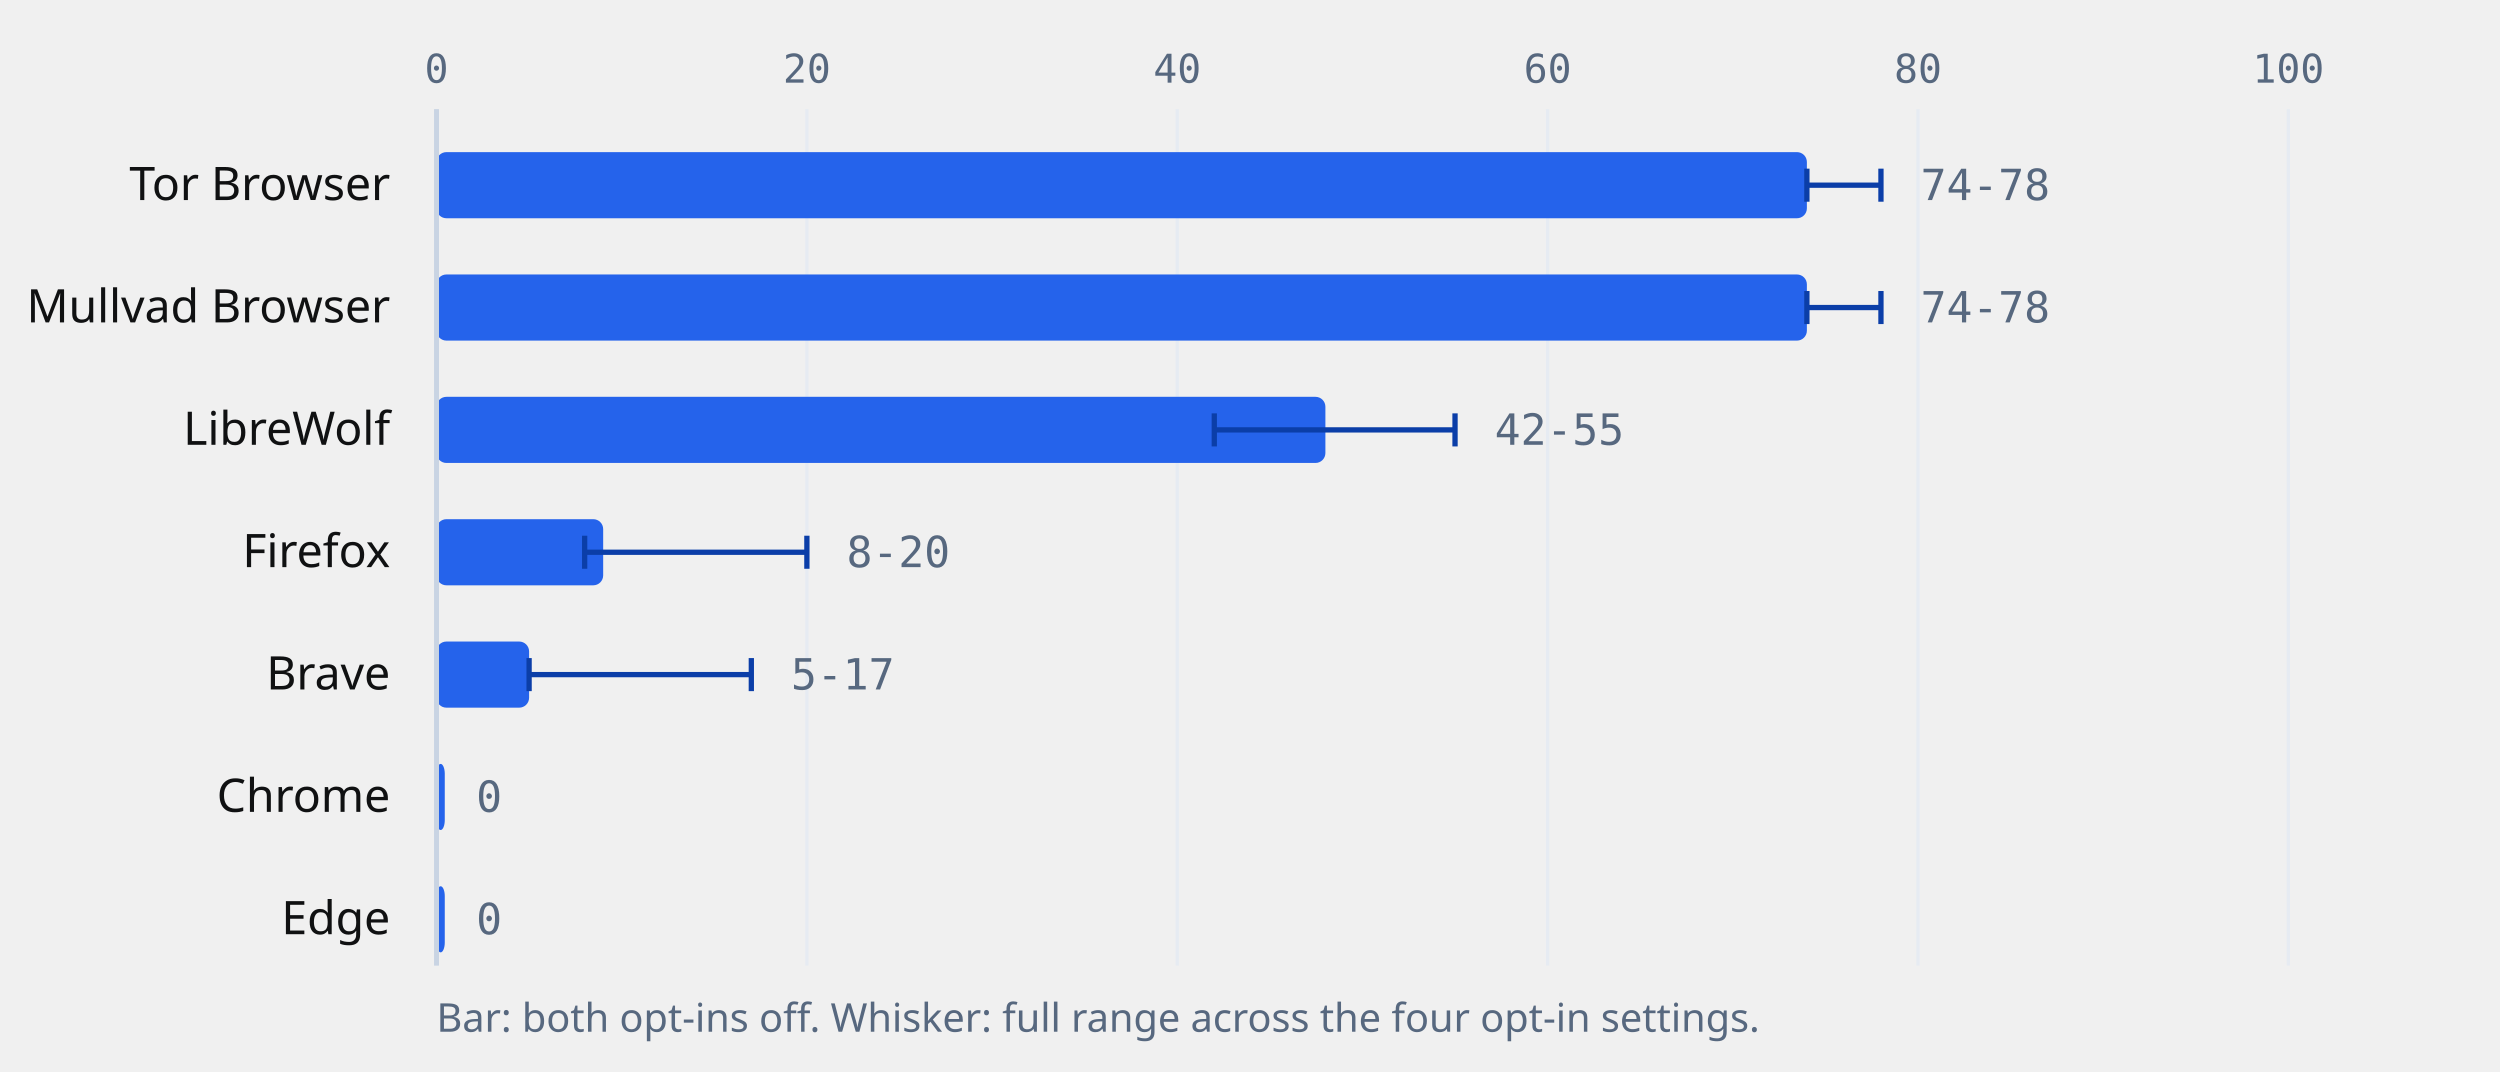
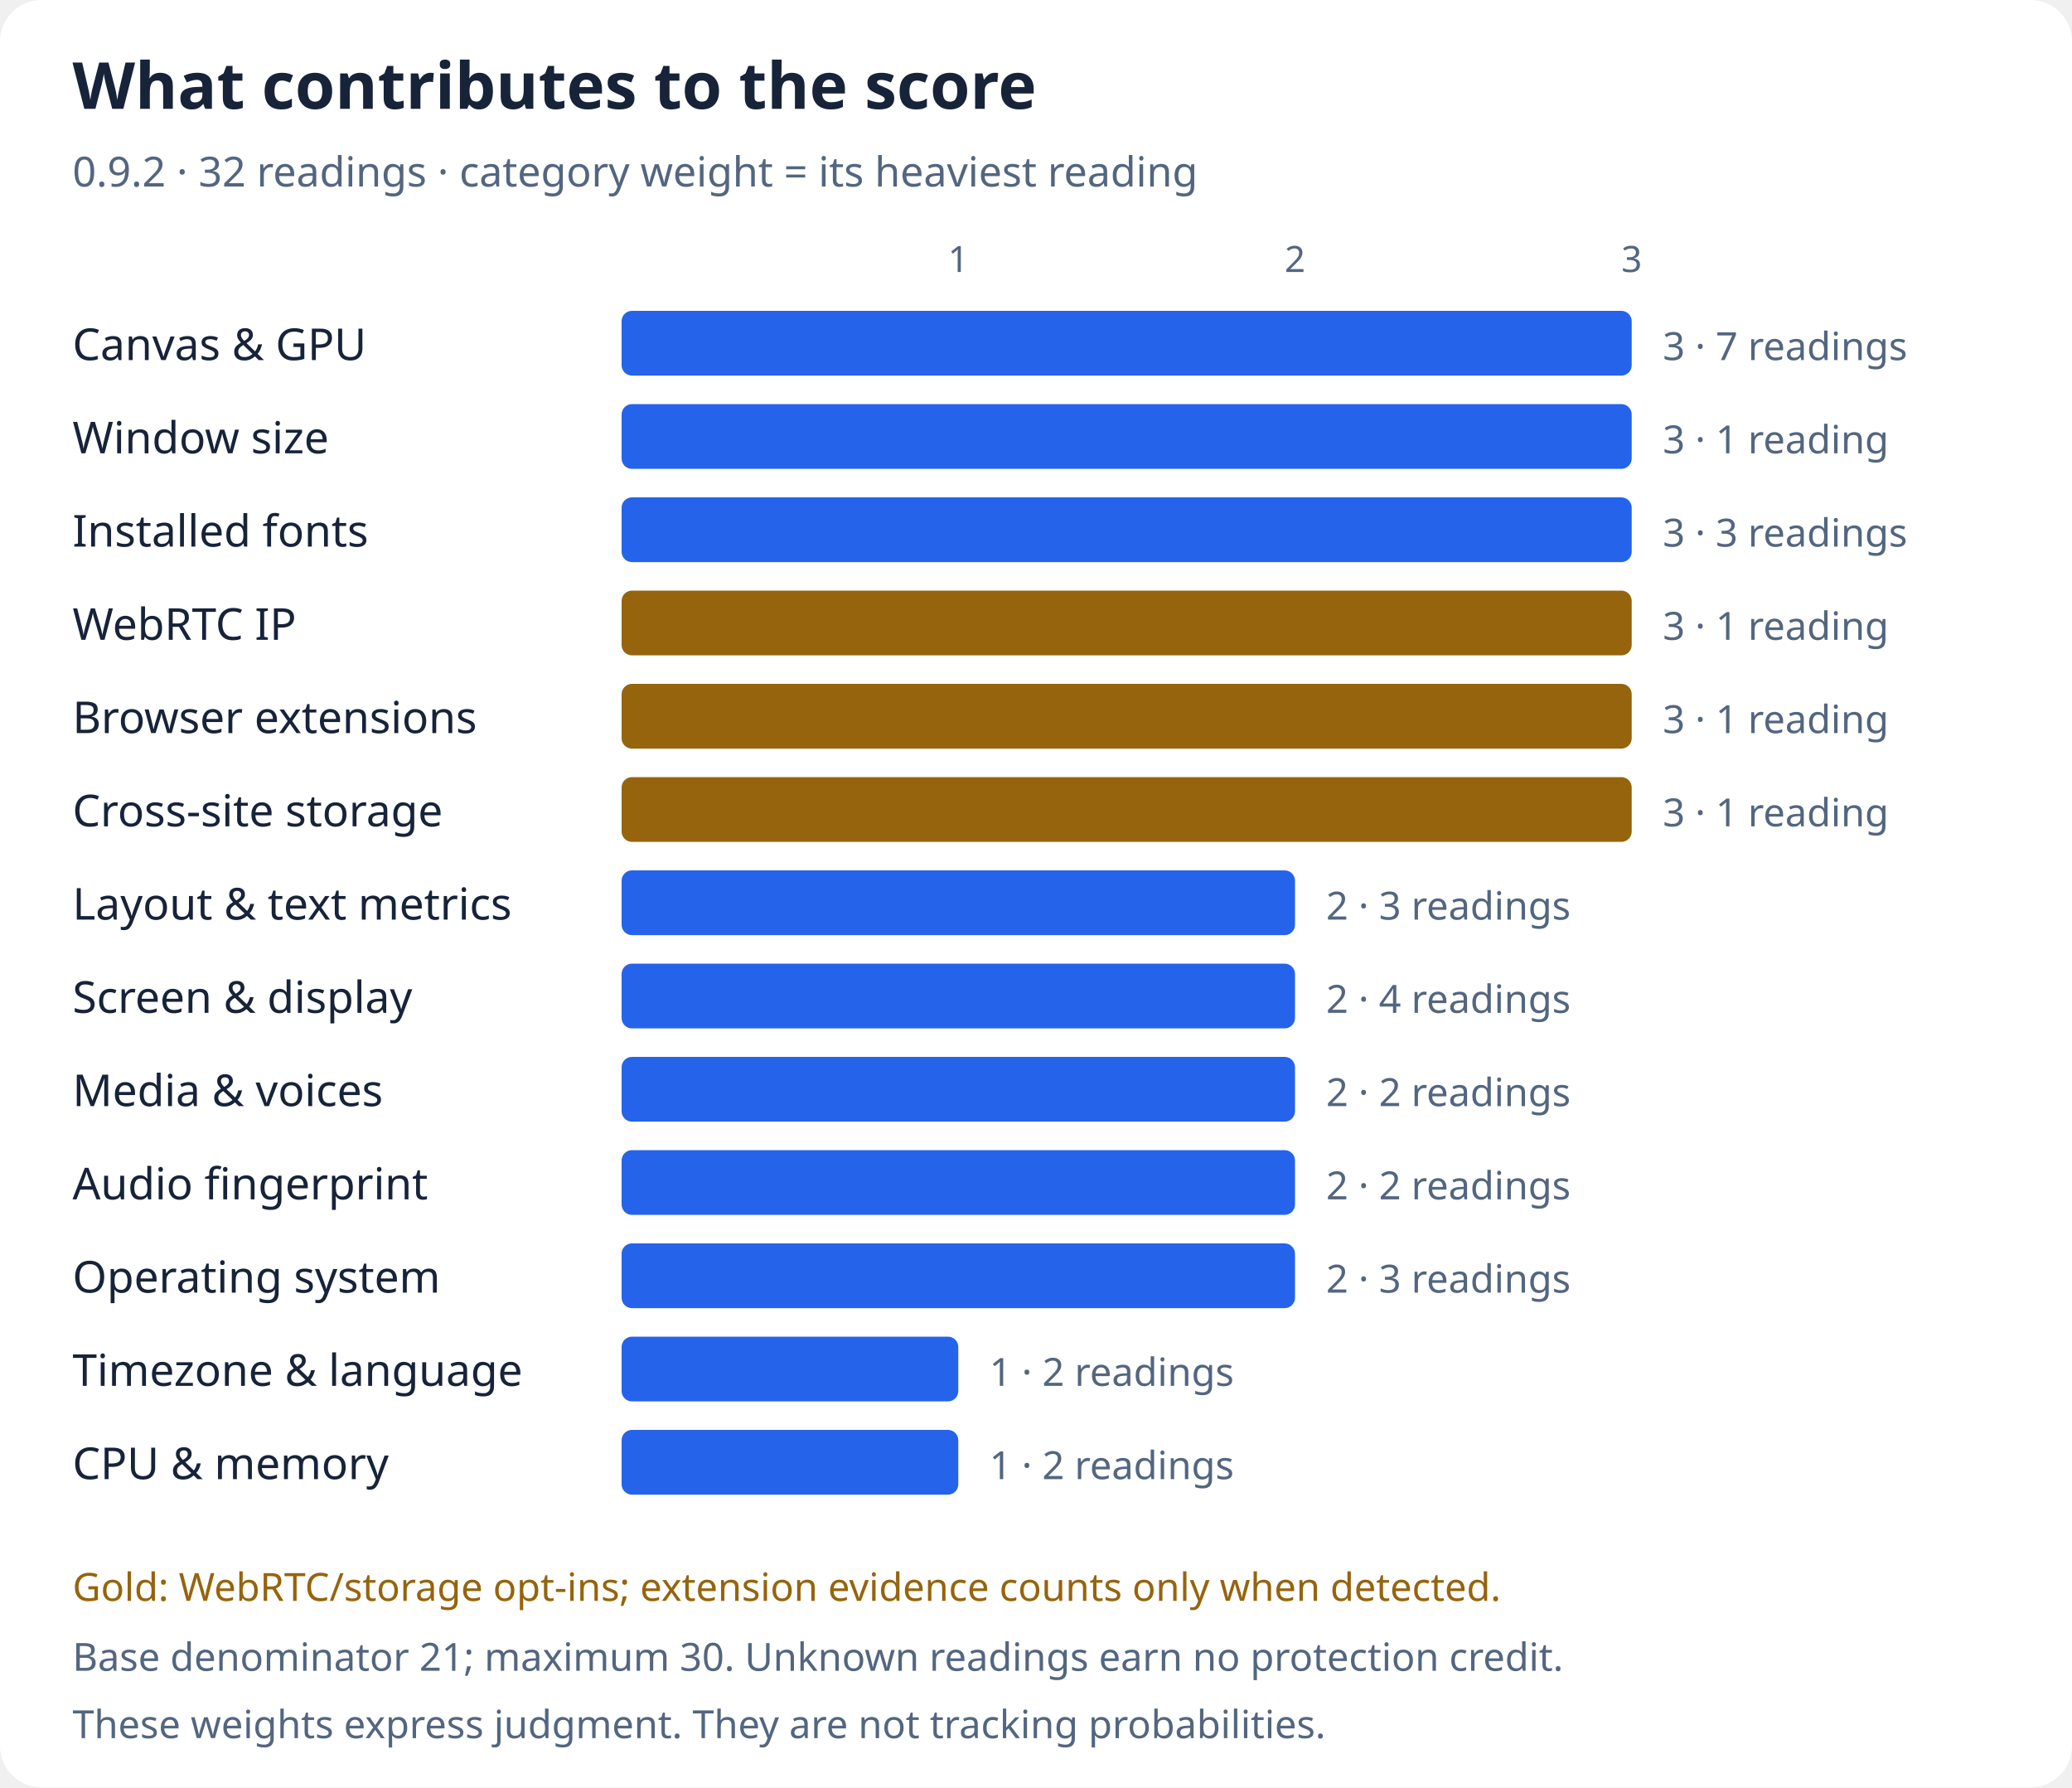
- <svg xmlns="http://www.w3.org/2000/svg" viewBox="0 0 756 324" width="756" height="324" role="img" aria-label="Score by browser, higher means more of the fingerprint hidden">
-   <style>text{font-family:ui-sans-serif,system-ui,"Segoe UI",sans-serif}.n{font-family:ui-monospace,Menlo,Consolas,monospace}</style>
-   <line x1="132.0" y1="33" x2="132.0" y2="292" stroke="#e6ebf2" stroke-width="1" />
-   <text x="132.0" y="25" fill="#57687f" font-size="12" text-anchor="middle" class="n">0</text>
-   <line x1="244.0" y1="33" x2="244.0" y2="292" stroke="#e6ebf2" stroke-width="1" />
-   <text x="244.0" y="25" fill="#57687f" font-size="12" text-anchor="middle" class="n">20</text>
-   <line x1="356.0" y1="33" x2="356.0" y2="292" stroke="#e6ebf2" stroke-width="1" />
-   <text x="356.0" y="25" fill="#57687f" font-size="12" text-anchor="middle" class="n">40</text>
-   <line x1="468.0" y1="33" x2="468.0" y2="292" stroke="#e6ebf2" stroke-width="1" />
-   <text x="468.0" y="25" fill="#57687f" font-size="12" text-anchor="middle" class="n">60</text>
-   <line x1="580.0" y1="33" x2="580.0" y2="292" stroke="#e6ebf2" stroke-width="1" />
-   <text x="580.0" y="25" fill="#57687f" font-size="12" text-anchor="middle" class="n">80</text>
-   <line x1="692.0" y1="33" x2="692.0" y2="292" stroke="#e6ebf2" stroke-width="1" />
-   <text x="692.0" y="25" fill="#57687f" font-size="12" text-anchor="middle" class="n">100</text>
-   <text x="118" y="60.5" fill="#101112" font-size="14" text-anchor="end">Tor Browser</text>
-   <rect x="132.0" y="46" width="414.4" height="20" rx="3" fill="#2563EB" />
-   <line x1="546.4" y1="56.0" x2="568.8" y2="56.0" stroke="#0b3ea8" stroke-width="1.6" />
-   <line x1="546.4" y1="51.0" x2="546.4" y2="61.0" stroke="#0b3ea8" stroke-width="1.6" />
-   <line x1="568.8" y1="51.0" x2="568.8" y2="61.0" stroke="#0b3ea8" stroke-width="1.6" />
-   <text x="580.8" y="60.5" fill="#57687f" font-size="13" class="n">74-78</text>
-   <text x="118" y="97.5" fill="#101112" font-size="14" text-anchor="end">Mullvad Browser</text>
-   <rect x="132.0" y="83" width="414.4" height="20" rx="3" fill="#2563EB" />
-   <line x1="546.4" y1="93.0" x2="568.8" y2="93.0" stroke="#0b3ea8" stroke-width="1.6" />
-   <line x1="546.4" y1="88.0" x2="546.4" y2="98.0" stroke="#0b3ea8" stroke-width="1.6" />
-   <line x1="568.8" y1="88.0" x2="568.8" y2="98.0" stroke="#0b3ea8" stroke-width="1.6" />
-   <text x="580.8" y="97.5" fill="#57687f" font-size="13" class="n">74-78</text>
-   <text x="118" y="134.5" fill="#101112" font-size="14" text-anchor="end">LibreWolf</text>
-   <rect x="132.0" y="120" width="268.8" height="20" rx="3" fill="#2563EB" />
-   <line x1="367.2" y1="130.0" x2="440.0" y2="130.0" stroke="#0b3ea8" stroke-width="1.6" />
-   <line x1="367.2" y1="125.0" x2="367.2" y2="135.0" stroke="#0b3ea8" stroke-width="1.6" />
-   <line x1="440.0" y1="125.0" x2="440.0" y2="135.0" stroke="#0b3ea8" stroke-width="1.6" />
-   <text x="452.0" y="134.5" fill="#57687f" font-size="13" class="n">42-55</text>
-   <text x="118" y="171.5" fill="#101112" font-size="14" text-anchor="end">Firefox</text>
-   <rect x="132.0" y="157" width="50.4" height="20" rx="3" fill="#2563EB" />
-   <line x1="176.8" y1="167.0" x2="244.0" y2="167.0" stroke="#0b3ea8" stroke-width="1.6" />
-   <line x1="176.8" y1="162.0" x2="176.8" y2="172.0" stroke="#0b3ea8" stroke-width="1.6" />
-   <line x1="244.0" y1="162.0" x2="244.0" y2="172.0" stroke="#0b3ea8" stroke-width="1.6" />
-   <text x="256.0" y="171.5" fill="#57687f" font-size="13" class="n">8-20</text>
-   <text x="118" y="208.5" fill="#101112" font-size="14" text-anchor="end">Brave</text>
-   <rect x="132.0" y="194" width="28.0" height="20" rx="3" fill="#2563EB" />
-   <line x1="160.0" y1="204.0" x2="227.2" y2="204.0" stroke="#0b3ea8" stroke-width="1.6" />
-   <line x1="160.0" y1="199.0" x2="160.0" y2="209.0" stroke="#0b3ea8" stroke-width="1.6" />
-   <line x1="227.2" y1="199.0" x2="227.2" y2="209.0" stroke="#0b3ea8" stroke-width="1.6" />
-   <text x="239.2" y="208.5" fill="#57687f" font-size="13" class="n">5-17</text>
-   <text x="118" y="245.5" fill="#101112" font-size="14" text-anchor="end">Chrome</text>
-   <rect x="132.0" y="231" width="2.5" height="20" rx="3" fill="#2563EB" />
-   <text x="144.0" y="245.5" fill="#57687f" font-size="13" class="n">0</text>
-   <text x="118" y="282.5" fill="#101112" font-size="14" text-anchor="end">Edge</text>
-   <rect x="132.0" y="268" width="2.5" height="20" rx="3" fill="#2563EB" />
-   <text x="144.0" y="282.5" fill="#57687f" font-size="13" class="n">0</text>
-   <line x1="132" y1="33" x2="132" y2="292" stroke="#c9d4e3" stroke-width="1.5" />
-   <text x="132" y="312" fill="#57687f" font-size="12">Bar: both opt-ins off. Whisker: full range across the four opt-in settings.</text>
+ <svg xmlns="http://www.w3.org/2000/svg" width="800" height="690" viewBox="0 0 800 690" role="img" aria-labelledby="title desc">
+   <style>text{font-family:system-ui,sans-serif}</style>
+   <rect width="800" height="690" rx="16" fill="#ffffff" />
+   <text x="28" y="42" fill="#172339" font-size="25" font-weight="700">What contributes to the score</text>
+   <text x="28" y="72" fill="#536680" font-size="16">0.9.2 · 32 readings · category weight = its heaviest reading</text>
+   <text x="370" y="105" fill="#536680" font-size="14" text-anchor="middle">1</text>
+   <text x="500" y="105" fill="#536680" font-size="14" text-anchor="middle">2</text>
+   <text x="630" y="105" fill="#536680" font-size="14" text-anchor="middle">3</text>
+   <g data-group="gpu" data-weight="3" data-readings="7">
+     <text x="28" y="139" fill="#172339" font-size="17">Canvas &amp; GPU</text>
+     <rect x="240" y="120" width="390" height="25" rx="4" fill="#2563eb" />
+     <text x="642" y="139" fill="#536680" font-size="15">3 · 7 readings</text>
+   </g>
+   <g data-group="window" data-weight="3" data-readings="1">
+     <text x="28" y="175" fill="#172339" font-size="17">Window size</text>
+     <rect x="240" y="156" width="390" height="25" rx="4" fill="#2563eb" />
+     <text x="642" y="175" fill="#536680" font-size="15">3 · 1 reading</text>
+   </g>
+   <g data-group="fonts" data-weight="3" data-readings="3">
+     <text x="28" y="211" fill="#172339" font-size="17">Installed fonts</text>
+     <rect x="240" y="192" width="390" height="25" rx="4" fill="#2563eb" />
+     <text x="642" y="211" fill="#536680" font-size="15">3 · 3 readings</text>
+   </g>
+   <g data-group="network" data-weight="3" data-readings="1">
+     <text x="28" y="247" fill="#172339" font-size="17">WebRTC IP</text>
+     <rect x="240" y="228" width="390" height="25" rx="4" fill="#96640d" />
+     <text x="642" y="247" fill="#536680" font-size="15">3 · 1 reading</text>
+   </g>
+   <g data-group="extensions" data-weight="3" data-readings="1">
+     <text x="28" y="283" fill="#172339" font-size="17">Browser extensions</text>
+     <rect x="240" y="264" width="390" height="25" rx="4" fill="#96640d" />
+     <text x="642" y="283" fill="#536680" font-size="15">3 · 1 reading</text>
+   </g>
+   <g data-group="storage" data-weight="3" data-readings="1">
+     <text x="28" y="319" fill="#172339" font-size="17">Cross-site storage</text>
+     <rect x="240" y="300" width="390" height="25" rx="4" fill="#96640d" />
+     <text x="642" y="319" fill="#536680" font-size="15">3 · 1 reading</text>
+   </g>
+   <g data-group="layout" data-weight="2" data-readings="3">
+     <text x="28" y="355" fill="#172339" font-size="17">Layout &amp; text metrics</text>
+     <rect x="240" y="336" width="260" height="25" rx="4" fill="#2563eb" />
+     <text x="512" y="355" fill="#536680" font-size="15">2 · 3 readings</text>
+   </g>
+   <g data-group="display" data-weight="2" data-readings="4">
+     <text x="28" y="391" fill="#172339" font-size="17">Screen &amp; display</text>
+     <rect x="240" y="372" width="260" height="25" rx="4" fill="#2563eb" />
+     <text x="512" y="391" fill="#536680" font-size="15">2 · 4 readings</text>
+   </g>
+   <g data-group="media" data-weight="2" data-readings="2">
+     <text x="28" y="427" fill="#172339" font-size="17">Media &amp; voices</text>
+     <rect x="240" y="408" width="260" height="25" rx="4" fill="#2563eb" />
+     <text x="512" y="427" fill="#536680" font-size="15">2 · 2 readings</text>
+   </g>
+   <g data-group="audio" data-weight="2" data-readings="2">
+     <text x="28" y="463" fill="#172339" font-size="17">Audio fingerprint</text>
+     <rect x="240" y="444" width="260" height="25" rx="4" fill="#2563eb" />
+     <text x="512" y="463" fill="#536680" font-size="15">2 · 2 readings</text>
+   </g>
+   <g data-group="os" data-weight="2" data-readings="3">
+     <text x="28" y="499" fill="#172339" font-size="17">Operating system</text>
+     <rect x="240" y="480" width="260" height="25" rx="4" fill="#2563eb" />
+     <text x="512" y="499" fill="#536680" font-size="15">2 · 3 readings</text>
+   </g>
+   <g data-group="locale" data-weight="1" data-readings="2">
+     <text x="28" y="535" fill="#172339" font-size="17">Timezone &amp; language</text>
+     <rect x="240" y="516" width="130" height="25" rx="4" fill="#2563eb" />
+     <text x="382" y="535" fill="#536680" font-size="15">1 · 2 readings</text>
+   </g>
+   <g data-group="hardware" data-weight="1" data-readings="2">
+     <text x="28" y="571" fill="#172339" font-size="17">CPU &amp; memory</text>
+     <rect x="240" y="552" width="130" height="25" rx="4" fill="#2563eb" />
+     <text x="382" y="571" fill="#536680" font-size="15">1 · 2 readings</text>
+   </g>
+   <text x="28" y="618" fill="#96640d" font-size="15">Gold: WebRTC/storage opt-ins; extension evidence counts only when detected.</text>
+   <text x="28" y="645" fill="#536680" font-size="15">Base denominator 21; maximum 30. Unknown readings earn no protection credit.</text>
+   <text x="28" y="671" fill="#536680" font-size="15">These weights express judgment. They are not tracking probabilities.</text>
</svg>
